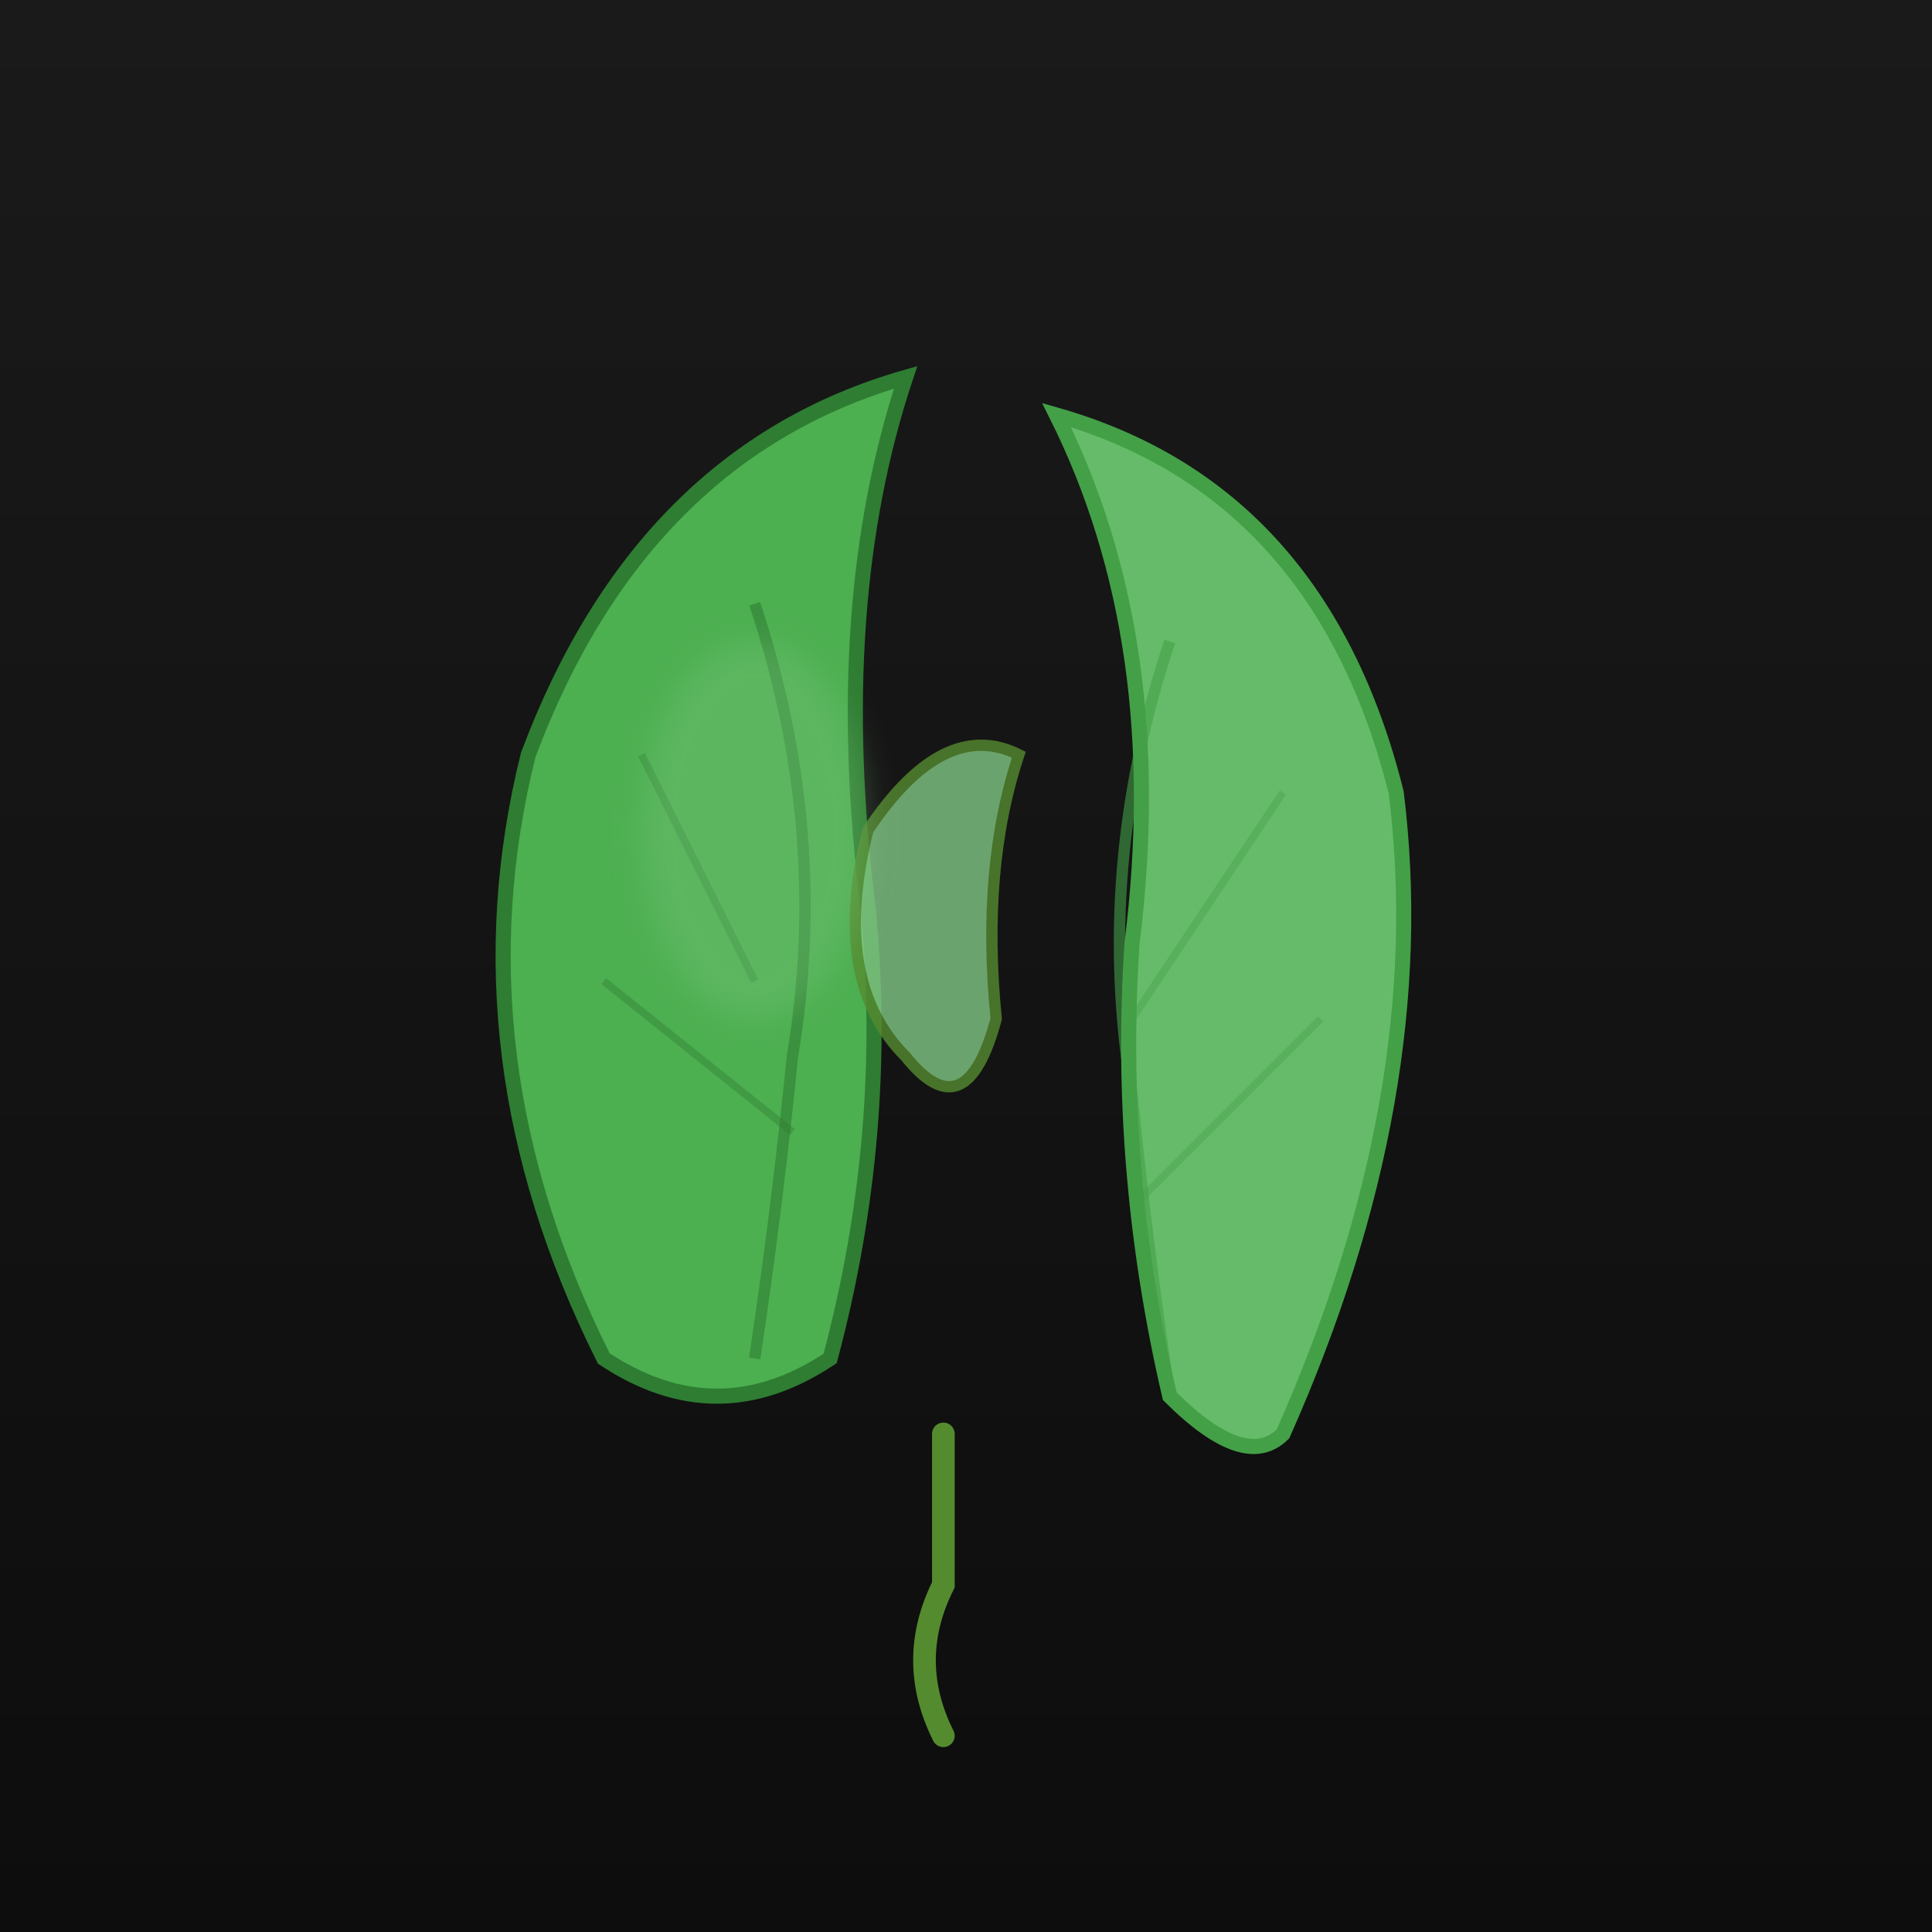
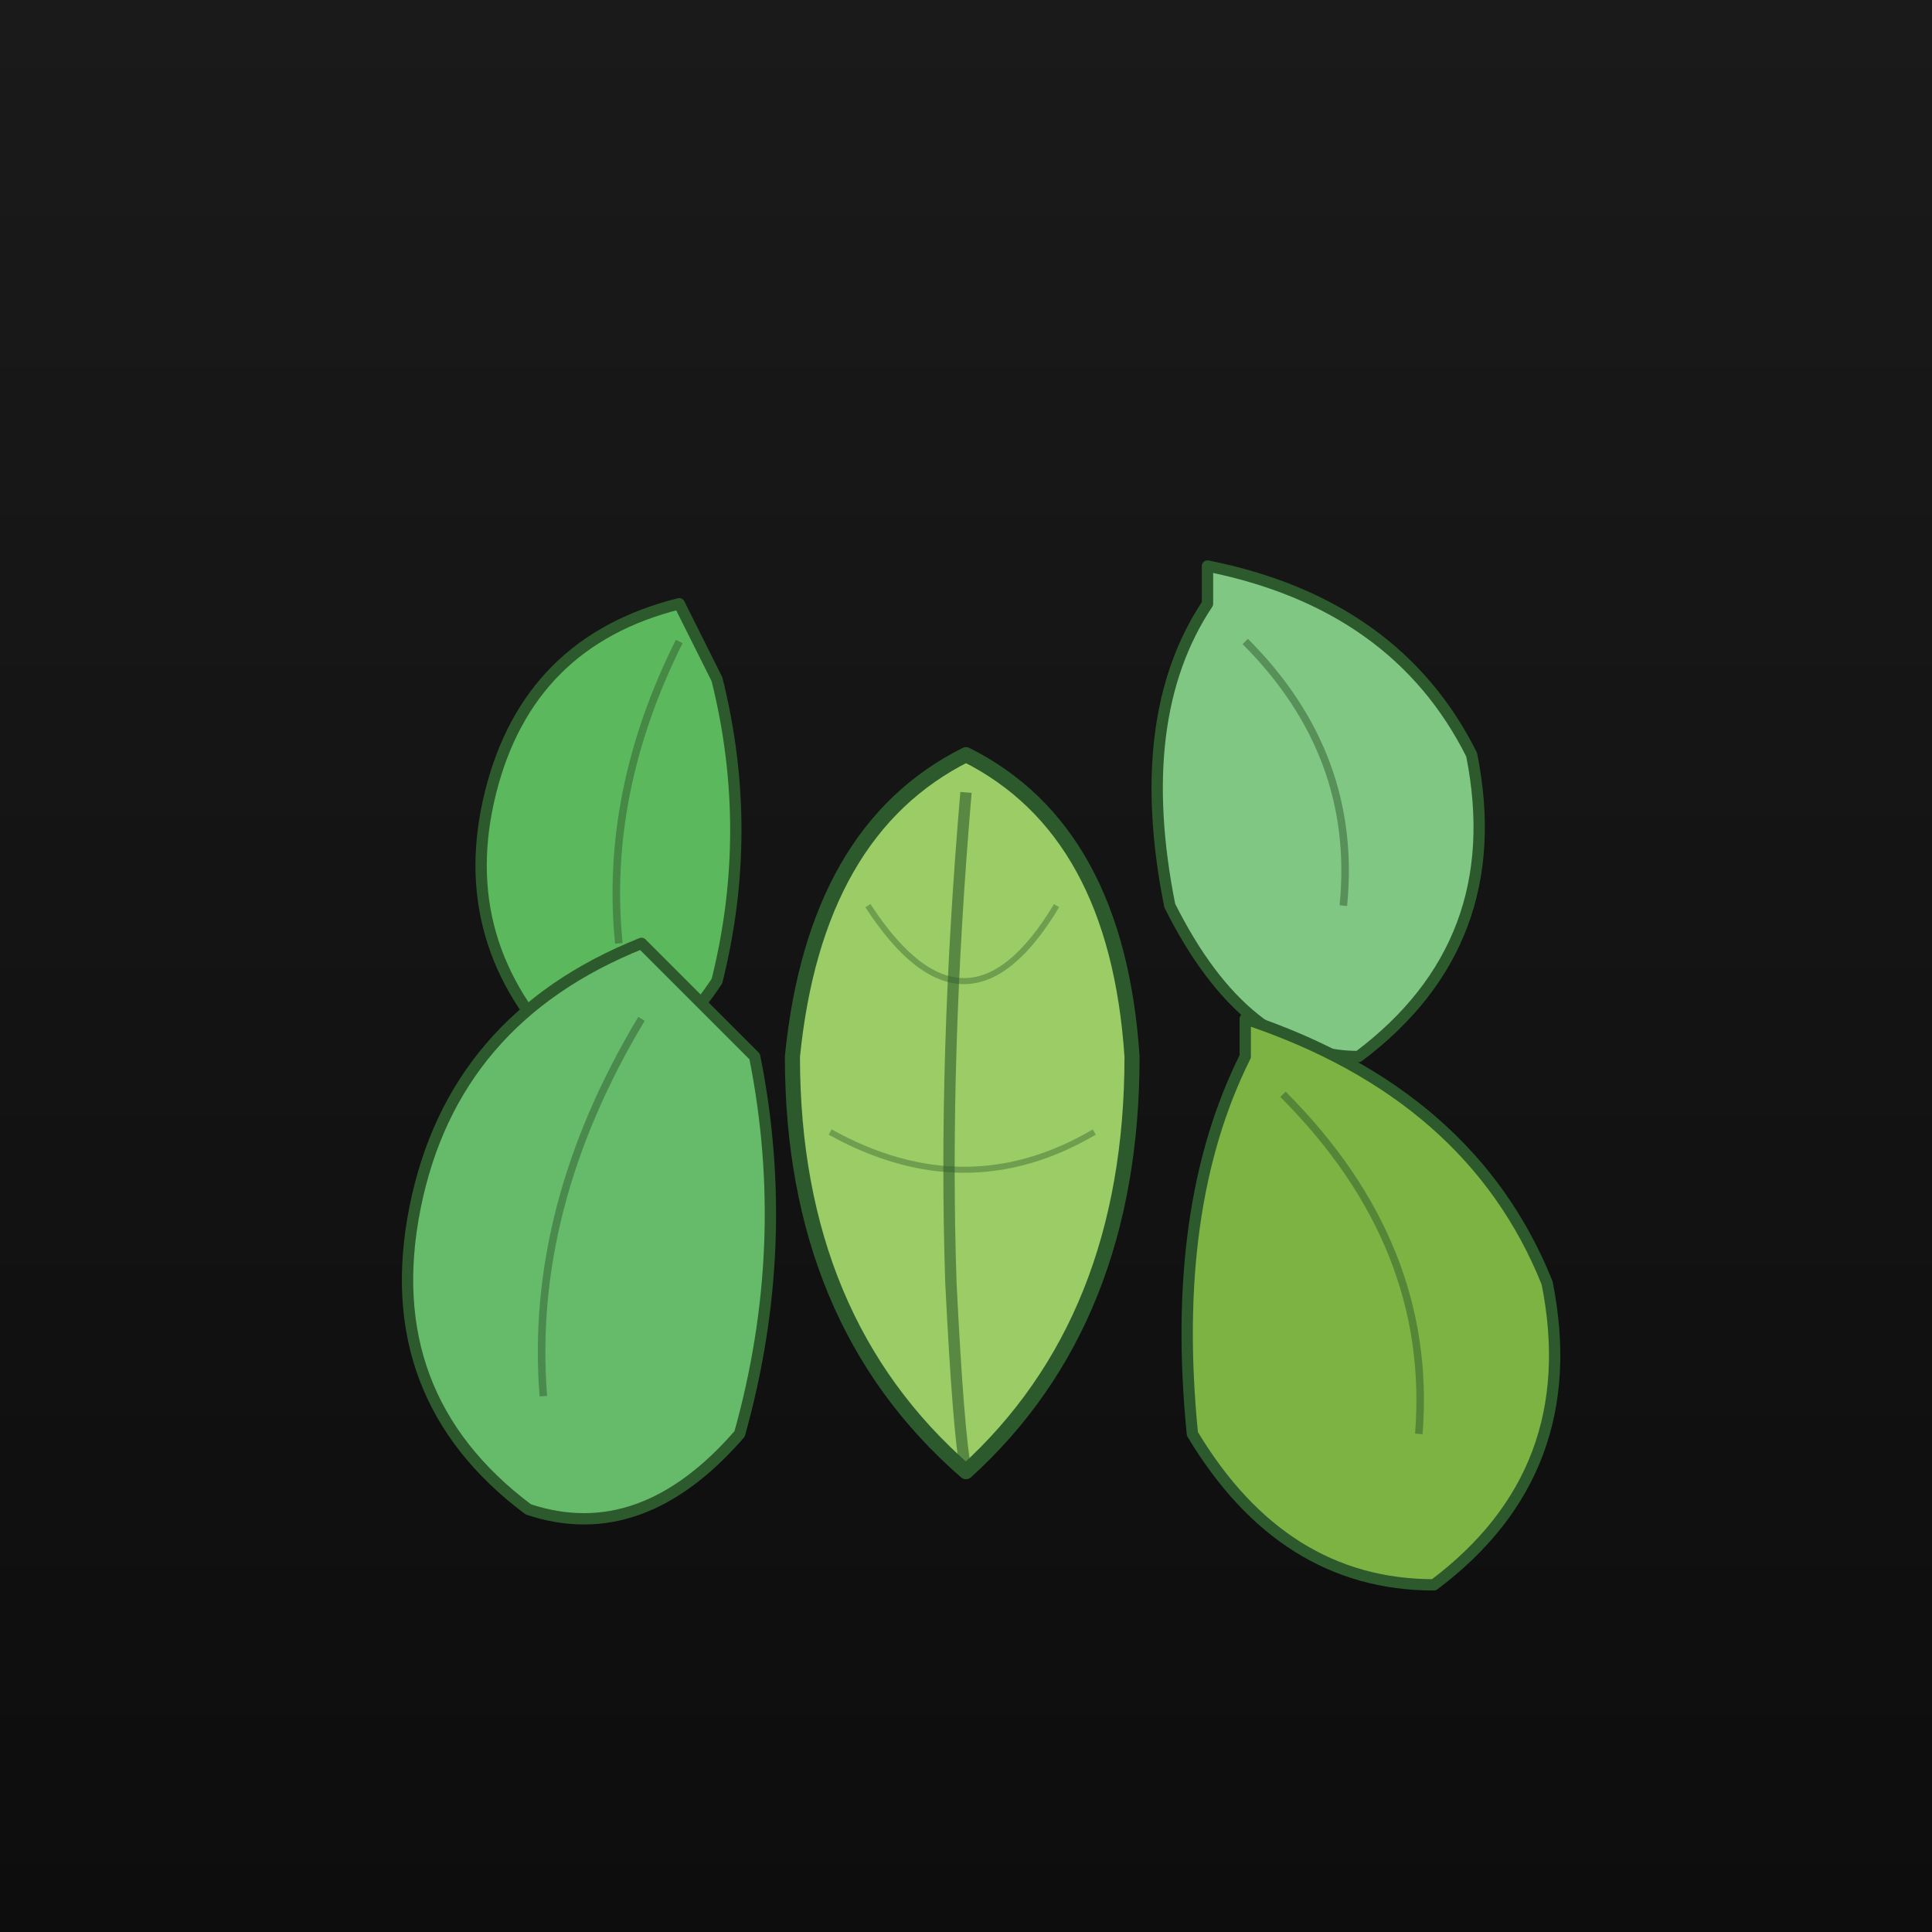
<svg xmlns="http://www.w3.org/2000/svg" viewBox="0 0 256 256">
  <defs>
    <linearGradient id="bgGradient" x1="0%" y1="0%" x2="0%" y2="100%">
      <stop offset="0%" style="stop-color:#1a1a1a;stop-opacity:1" />
      <stop offset="100%" style="stop-color:#0d0d0d;stop-opacity:1" />
    </linearGradient>
  </defs>
  <rect width="256" height="256" fill="url(#bgGradient)" />
-   <path d="M 80 180 Q 60 140 70 100 Q 85 60 120 50 Q 110 80 115 120 Q 118 150 110 180 Q 95 190 80 180 Z" fill="#4CAF50" stroke="#2E7D32" stroke-width="2" />
-   <path d="M 100 80 Q 110 110 105 140 Q 103 160 100 180" stroke="#2E7D32" stroke-width="1.5" fill="none" opacity="0.6" />
-   <path d="M 85 100 L 100 130" stroke="#2E7D32" stroke-width="1" fill="none" opacity="0.4" />
-   <path d="M 80 130 L 105 150" stroke="#2E7D32" stroke-width="1" fill="none" opacity="0.4" />
-   <path d="M 170 190 Q 190 145 185 105 Q 175 65 140 55 Q 155 85 150 125 Q 148 155 155 185 Q 165 195 170 190 Z" fill="#66BB6A" stroke="#43A047" stroke-width="2" />
-   <path d="M 155 85 Q 145 115 150 145 Q 152 165 155 185" stroke="#43A047" stroke-width="1.5" fill="none" opacity="0.6" />
-   <path d="M 170 105 L 150 135" stroke="#43A047" stroke-width="1" fill="none" opacity="0.4" />
-   <path d="M 175 135 L 150 160" stroke="#43A047" stroke-width="1" fill="none" opacity="0.4" />
-   <path d="M 120 140 Q 110 130 115 110 Q 125 95 135 100 Q 130 115 132 135 Q 128 150 120 140 Z" fill="#81C784" stroke="#558B2F" stroke-width="1.5" opacity="0.8" />
-   <path d="M 125 190 L 125 210 Q 120 220 125 230" stroke="#558B2F" stroke-width="3" fill="none" stroke-linecap="round" />
-   <ellipse cx="100" cy="110" rx="15" ry="25" fill="#81C784" opacity="0.3" filter="blur(2)" />
+   <path d="M 90 80 Q 70 85 65 105 Q 60 125 75 140 Q 85 145 95 130 Q 100 110 95 90 Z" fill="#5cb85c" stroke="#2d5a2d" stroke-width="1.5" stroke-linejoin="round" />
+   <path d="M 90 85 Q 80 105 82 125" stroke="#2d5a2d" stroke-width="1" fill="none" opacity="0.5" />
+   <path d="M 85 125 Q 60 135 55 160 Q 50 185 70 200 Q 85 205 98 190 Q 105 165 100 140 Z" fill="#66bb6a" stroke="#2d5a2d" stroke-width="1.5" stroke-linejoin="round" />
+   <path d="M 85 135 Q 70 160 72 185" stroke="#2d5a2d" stroke-width="1" fill="none" opacity="0.5" />
+   <path d="M 160 75 Q 185 80 195 100 Q 200 125 180 140 Q 165 140 155 120 Q 150 95 160 80 Z" fill="#81c784" stroke="#2d5a2d" stroke-width="1.5" stroke-linejoin="round" />
+   <path d="M 165 85 Q 180 100 178 120" stroke="#2d5a2d" stroke-width="1" fill="none" opacity="0.5" />
+   <path d="M 165 135 Q 195 145 205 170 Q 210 195 190 210 Q 170 210 158 190 Q 155 160 165 140 Z" fill="#7cb342" stroke="#2d5a2d" stroke-width="1.5" stroke-linejoin="round" />
+   <path d="M 170 145 Q 190 165 188 190" stroke="#2d5a2d" stroke-width="1" fill="none" opacity="0.5" />
+   <path d="M 128 100 Q 108 110 105 140 Q 105 175 128 195 Q 150 175 150 140 Q 148 110 128 100 Z" fill="#9ccc65" stroke="#2d5a2d" stroke-width="2" stroke-linejoin="round" />
+   <path d="M 128 105 Q 125 140 126 170 Q 127 190 128 195" stroke="#2d5a2d" stroke-width="1.5" fill="none" opacity="0.6" />
+   <path d="M 115 120 Q 128 140 140 120" stroke="#2d5a2d" stroke-width="0.8" fill="none" opacity="0.4" />
+   <path d="M 110 150 Q 128 160 145 150" stroke="#2d5a2d" stroke-width="0.8" fill="none" opacity="0.4" />
</svg>
